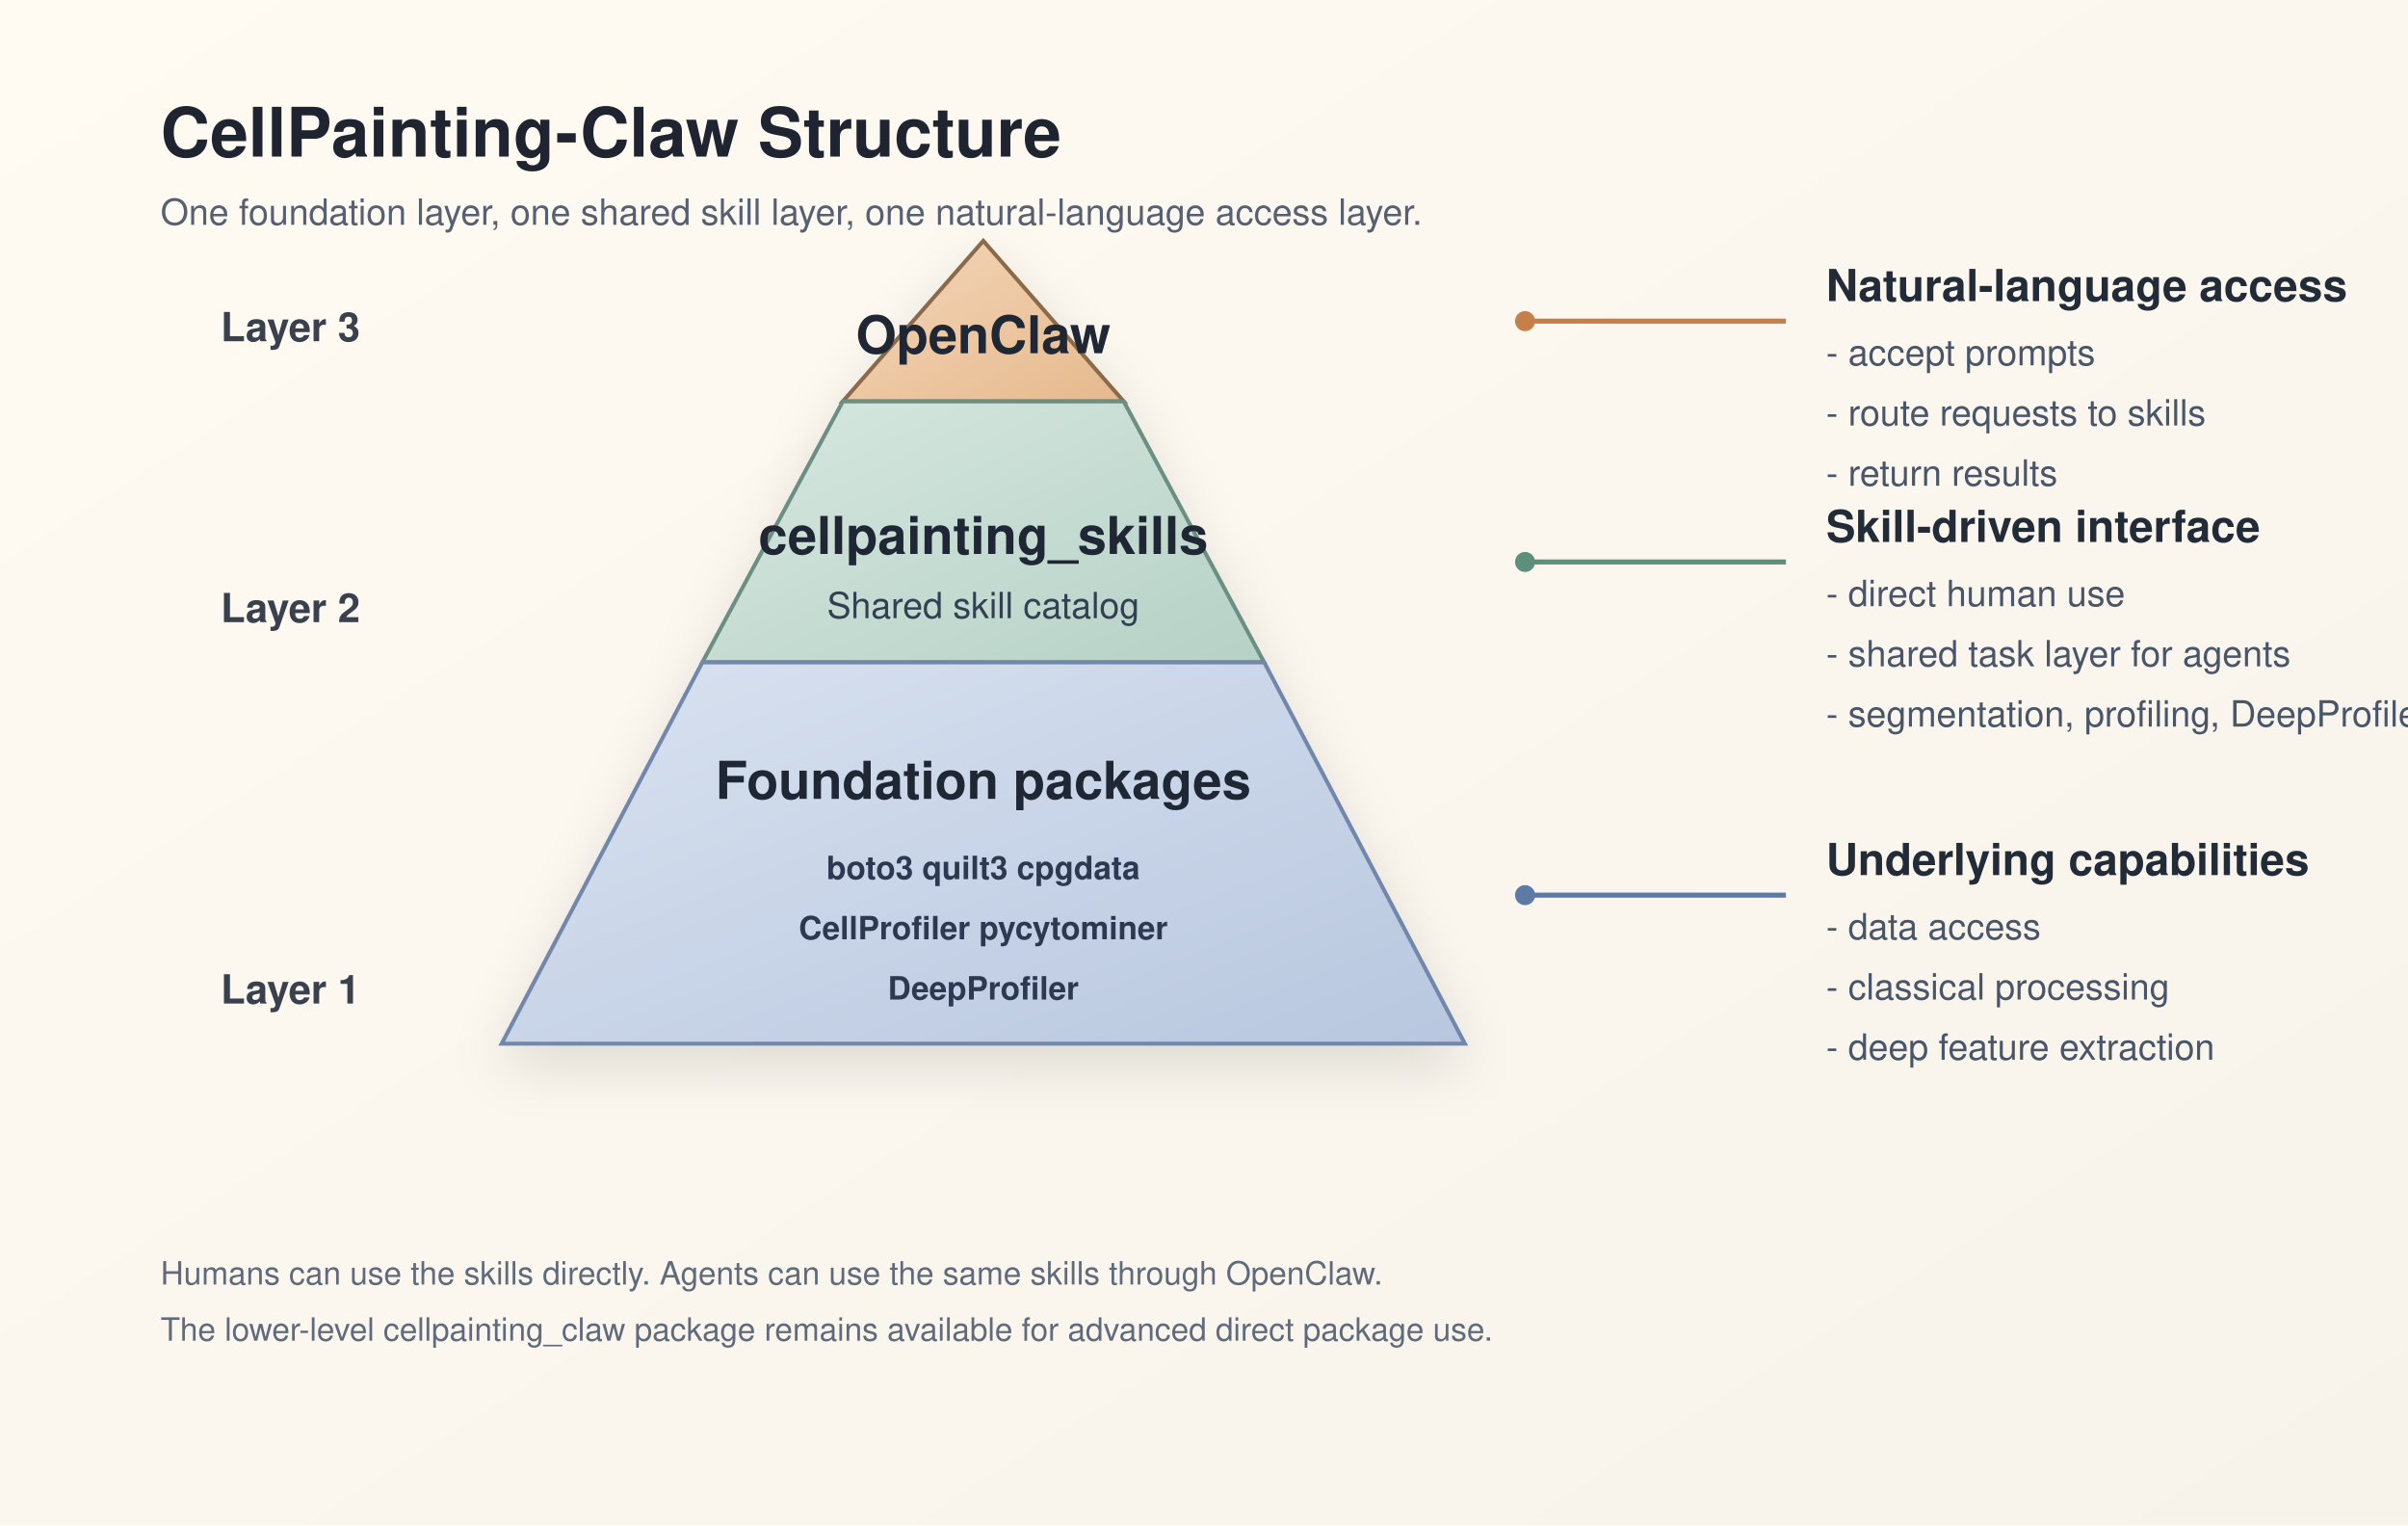
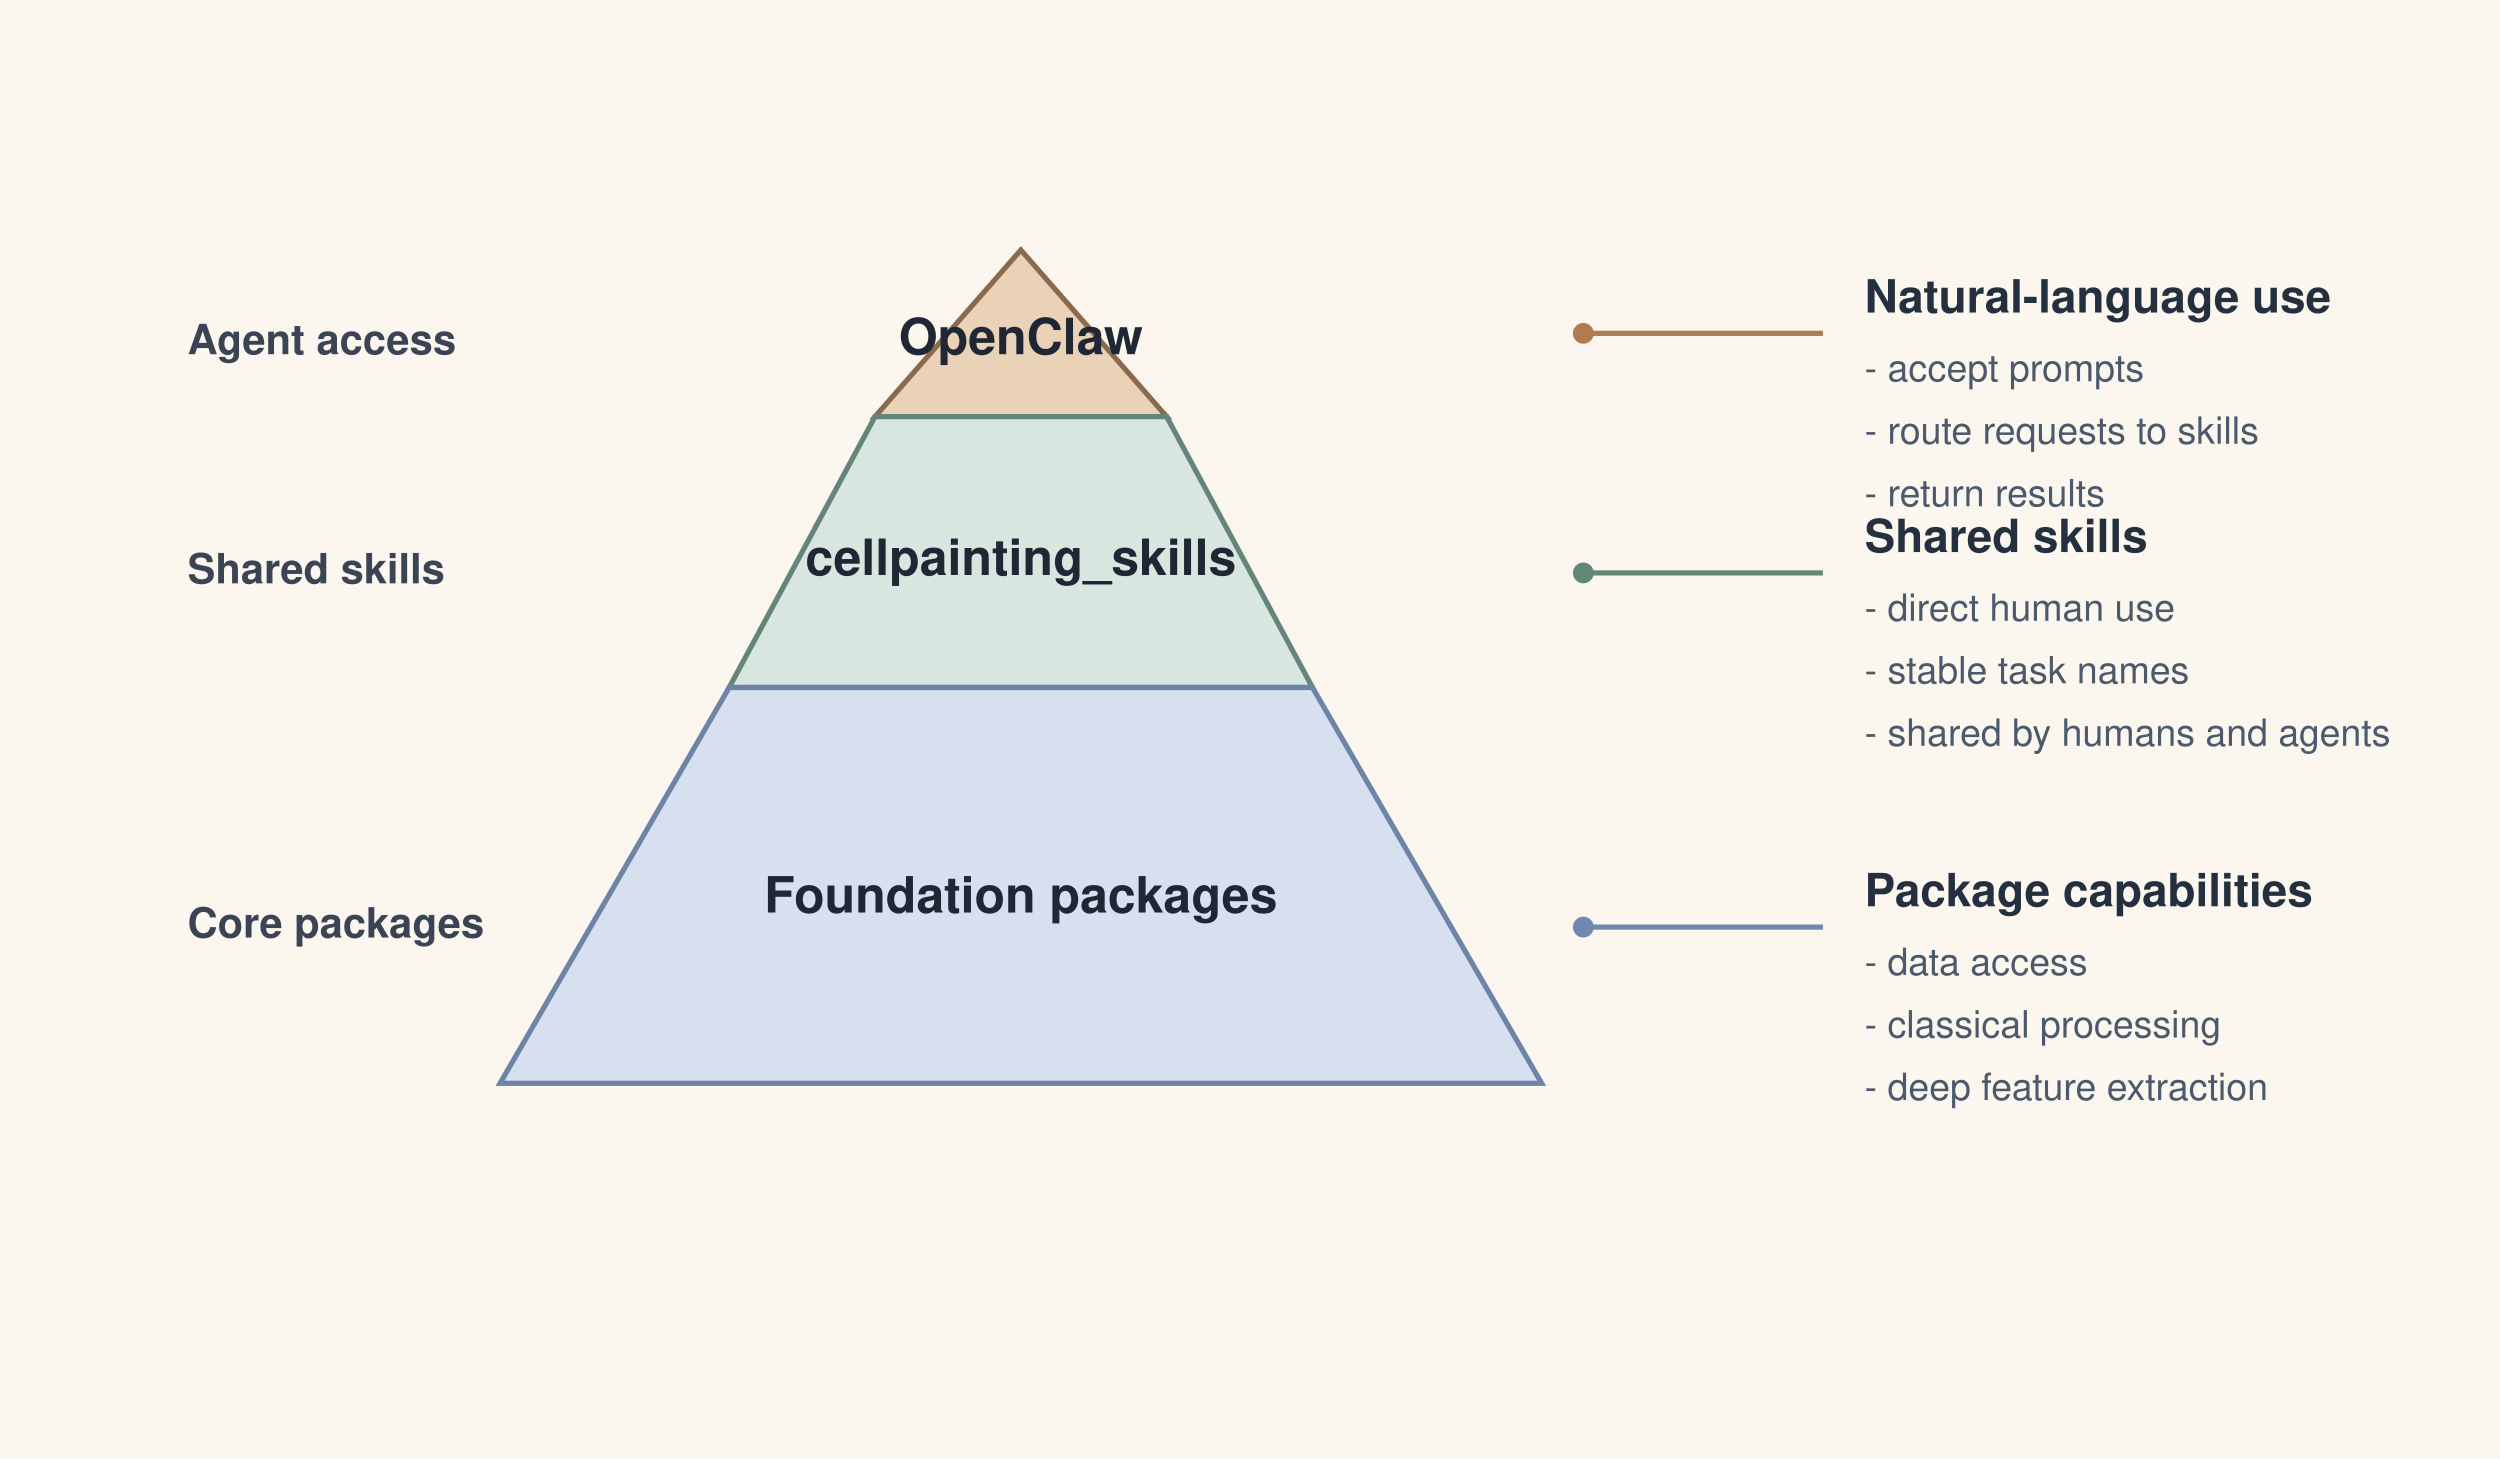
- <svg xmlns="http://www.w3.org/2000/svg" width="1200" height="760" viewBox="0 0 1200 760" role="img" aria-labelledby="title desc">
+ <svg xmlns="http://www.w3.org/2000/svg" width="1200" height="700" viewBox="0 0 1200 700" role="img" aria-labelledby="title desc">
  <defs>
-     <linearGradient id="bg" x1="0" y1="0" x2="1" y2="1">
-       <stop offset="0%" stop-color="#fffaf2" />
-       <stop offset="100%" stop-color="#f7f3ea" />
-     </linearGradient>
-     <linearGradient id="topFill" x1="0" y1="0" x2="1" y2="1">
-       <stop offset="0%" stop-color="#f4d7ba" />
-       <stop offset="100%" stop-color="#e6b98d" />
-     </linearGradient>
-     <linearGradient id="midFill" x1="0" y1="0" x2="1" y2="1">
-       <stop offset="0%" stop-color="#d7e8e1" />
-       <stop offset="100%" stop-color="#b6d1c6" />
-     </linearGradient>
-     <linearGradient id="baseFill" x1="0" y1="0" x2="1" y2="1">
-       <stop offset="0%" stop-color="#d9e2f0" />
-       <stop offset="100%" stop-color="#b8c7df" />
-     </linearGradient>
-     <filter id="shadow" x="-20%" y="-20%" width="140%" height="140%">
-       <feDropShadow dx="0" dy="10" stdDeviation="14" flood-color="#000000" flood-opacity="0.12" />
-     </filter>
    <style>
-       .title { font: 700 34px "Helvetica Neue", Helvetica, Arial, sans-serif; fill: #1e2430; }
-       .subtitle { font: 500 18px "Helvetica Neue", Helvetica, Arial, sans-serif; fill: #556072; }
-       .layerLabel { font: 700 20px "Helvetica Neue", Helvetica, Arial, sans-serif; fill: #39414f; }
-       .layerName { font: 700 26px "Helvetica Neue", Helvetica, Arial, sans-serif; fill: #1f2735; }
-       .layerText { font: 500 18px "Helvetica Neue", Helvetica, Arial, sans-serif; fill: #324052; }
-       .noteTitle { font: 700 22px "Helvetica Neue", Helvetica, Arial, sans-serif; fill: #222b38; }
-       .noteText { font: 500 18px "Helvetica Neue", Helvetica, Arial, sans-serif; fill: #49566a; }
-       .pkgText { font: 600 16px "Helvetica Neue", Helvetica, Arial, sans-serif; fill: #2c3950; }
-       .small { font: 500 16px "Helvetica Neue", Helvetica, Arial, sans-serif; fill: #5f6b7c; }
+       .bg { fill: #fbf7ef; }
+       .top { fill: #ead2b7; stroke: #8a6a4c; stroke-width: 2.5; }
+       .mid { fill: #d7e6df; stroke: #648579; stroke-width: 2.5; }
+       .bot { fill: #d7e0ee; stroke: #6d84a7; stroke-width: 2.5; }
+       .inside { font: 700 24px "Helvetica Neue", Helvetica, Arial, sans-serif; fill: #1f2735; }
+       .left { font: 700 20px "Helvetica Neue", Helvetica, Arial, sans-serif; fill: #3a4454; }
+       .rightTitle { font: 700 22px "Helvetica Neue", Helvetica, Arial, sans-serif; fill: #243040; }
+       .rightText { font: 500 18px "Helvetica Neue", Helvetica, Arial, sans-serif; fill: #4b596d; }
+       .lineTop { stroke: #b07b4d; stroke-width: 2.5; }
+       .lineMid { stroke: #638878; stroke-width: 2.5; }
+       .lineBot { stroke: #6f88ad; stroke-width: 2.5; }
    </style>
  </defs>
-   <rect x="0" y="0" width="1200" height="760" fill="url(#bg)" />
-   <text x="80" y="78" class="title">CellPainting-Claw Structure</text>
-   <text x="80" y="112" class="subtitle">One foundation layer, one shared skill layer, one natural-language access layer.</text>
-   <g filter="url(#shadow)">
-     <polygon points="420,200 560,200 490,120" fill="url(#topFill)" stroke="#8a6a4c" stroke-width="2" />
-     <polygon points="350,330 630,330 560,200 420,200" fill="url(#midFill)" stroke="#6c8f83" stroke-width="2" />
-     <polygon points="250,520 730,520 630,330 350,330" fill="url(#baseFill)" stroke="#7187ab" stroke-width="2" />
-   </g>
-   <text x="110" y="170" class="layerLabel">Layer 3</text>
-   <text x="110" y="310" class="layerLabel">Layer 2</text>
-   <text x="110" y="500" class="layerLabel">Layer 1</text>
-   <text x="490" y="176" text-anchor="middle" class="layerName">OpenClaw</text>
-   <text x="490" y="276" text-anchor="middle" class="layerName">cellpainting_skills</text>
-   <text x="490" y="308" text-anchor="middle" class="layerText">Shared skill catalog</text>
-   <text x="490" y="398" text-anchor="middle" class="layerName">Foundation packages</text>
-   <text x="490" y="438" text-anchor="middle" class="pkgText">boto3   quilt3   cpgdata</text>
-   <text x="490" y="468" text-anchor="middle" class="pkgText">CellProfiler   pycytominer</text>
-   <text x="490" y="498" text-anchor="middle" class="pkgText">DeepProfiler</text>
-   <line x1="760" y1="160" x2="890" y2="160" stroke="#c77f4a" stroke-width="2.5" />
-   <circle cx="760" cy="160" r="5" fill="#c77f4a" />
-   <text x="910" y="150" class="noteTitle">Natural-language access</text>
-   <text x="910" y="182" class="noteText">- accept prompts</text>
-   <text x="910" y="212" class="noteText">- route requests to skills</text>
-   <text x="910" y="242" class="noteText">- return results</text>
-   <line x1="760" y1="280" x2="890" y2="280" stroke="#5d8f7d" stroke-width="2.5" />
-   <circle cx="760" cy="280" r="5" fill="#5d8f7d" />
-   <text x="910" y="270" class="noteTitle">Skill-driven interface</text>
-   <text x="910" y="302" class="noteText">- direct human use</text>
-   <text x="910" y="332" class="noteText">- shared task layer for agents</text>
-   <text x="910" y="362" class="noteText">- segmentation, profiling, DeepProfiler</text>
-   <line x1="760" y1="446" x2="890" y2="446" stroke="#5d79a8" stroke-width="2.5" />
-   <circle cx="760" cy="446" r="5" fill="#5d79a8" />
-   <text x="910" y="436" class="noteTitle">Underlying capabilities</text>
-   <text x="910" y="468" class="noteText">- data access</text>
-   <text x="910" y="498" class="noteText">- classical processing</text>
-   <text x="910" y="528" class="noteText">- deep feature extraction</text>
-   <text x="80" y="640" class="small">Humans can use the skills directly. Agents can use the same skills through OpenClaw.</text>
-   <text x="80" y="668" class="small">The lower-level cellpainting_claw package remains available for advanced direct package use.</text>
+   <rect class="bg" x="0" y="0" width="1200" height="700" />
+   <polygon class="top" points="490,120 560,200 420,200" />
+   <polygon class="mid" points="420,200 560,200 630,330 350,330" />
+   <polygon class="bot" points="350,330 630,330 740,520 240,520" />
+   <text class="inside" x="490" y="170" text-anchor="middle">OpenClaw</text>
+   <text class="inside" x="490" y="276" text-anchor="middle">cellpainting_skills</text>
+   <text class="inside" x="490" y="438" text-anchor="middle">Foundation packages</text>
+   <text class="left" x="90" y="170">Agent access</text>
+   <text class="left" x="90" y="280">Shared skills</text>
+   <text class="left" x="90" y="450">Core packages</text>
+   <line class="lineTop" x1="760" y1="160" x2="875" y2="160" />
+   <circle cx="760" cy="160" r="5" fill="#b07b4d" />
+   <text class="rightTitle" x="895" y="150">Natural-language use</text>
+   <text class="rightText" x="895" y="183">- accept prompts</text>
+   <text class="rightText" x="895" y="213">- route requests to skills</text>
+   <text class="rightText" x="895" y="243">- return results</text>
+   <line class="lineMid" x1="760" y1="275" x2="875" y2="275" />
+   <circle cx="760" cy="275" r="5" fill="#638878" />
+   <text class="rightTitle" x="895" y="265">Shared skills</text>
+   <text class="rightText" x="895" y="298">- direct human use</text>
+   <text class="rightText" x="895" y="328">- stable task names</text>
+   <text class="rightText" x="895" y="358">- shared by humans and agents</text>
+   <line class="lineBot" x1="760" y1="445" x2="875" y2="445" />
+   <circle cx="760" cy="445" r="5" fill="#6f88ad" />
+   <text class="rightTitle" x="895" y="435">Package capabilities</text>
+   <text class="rightText" x="895" y="468">- data access</text>
+   <text class="rightText" x="895" y="498">- classical processing</text>
+   <text class="rightText" x="895" y="528">- deep feature extraction</text>
</svg>
